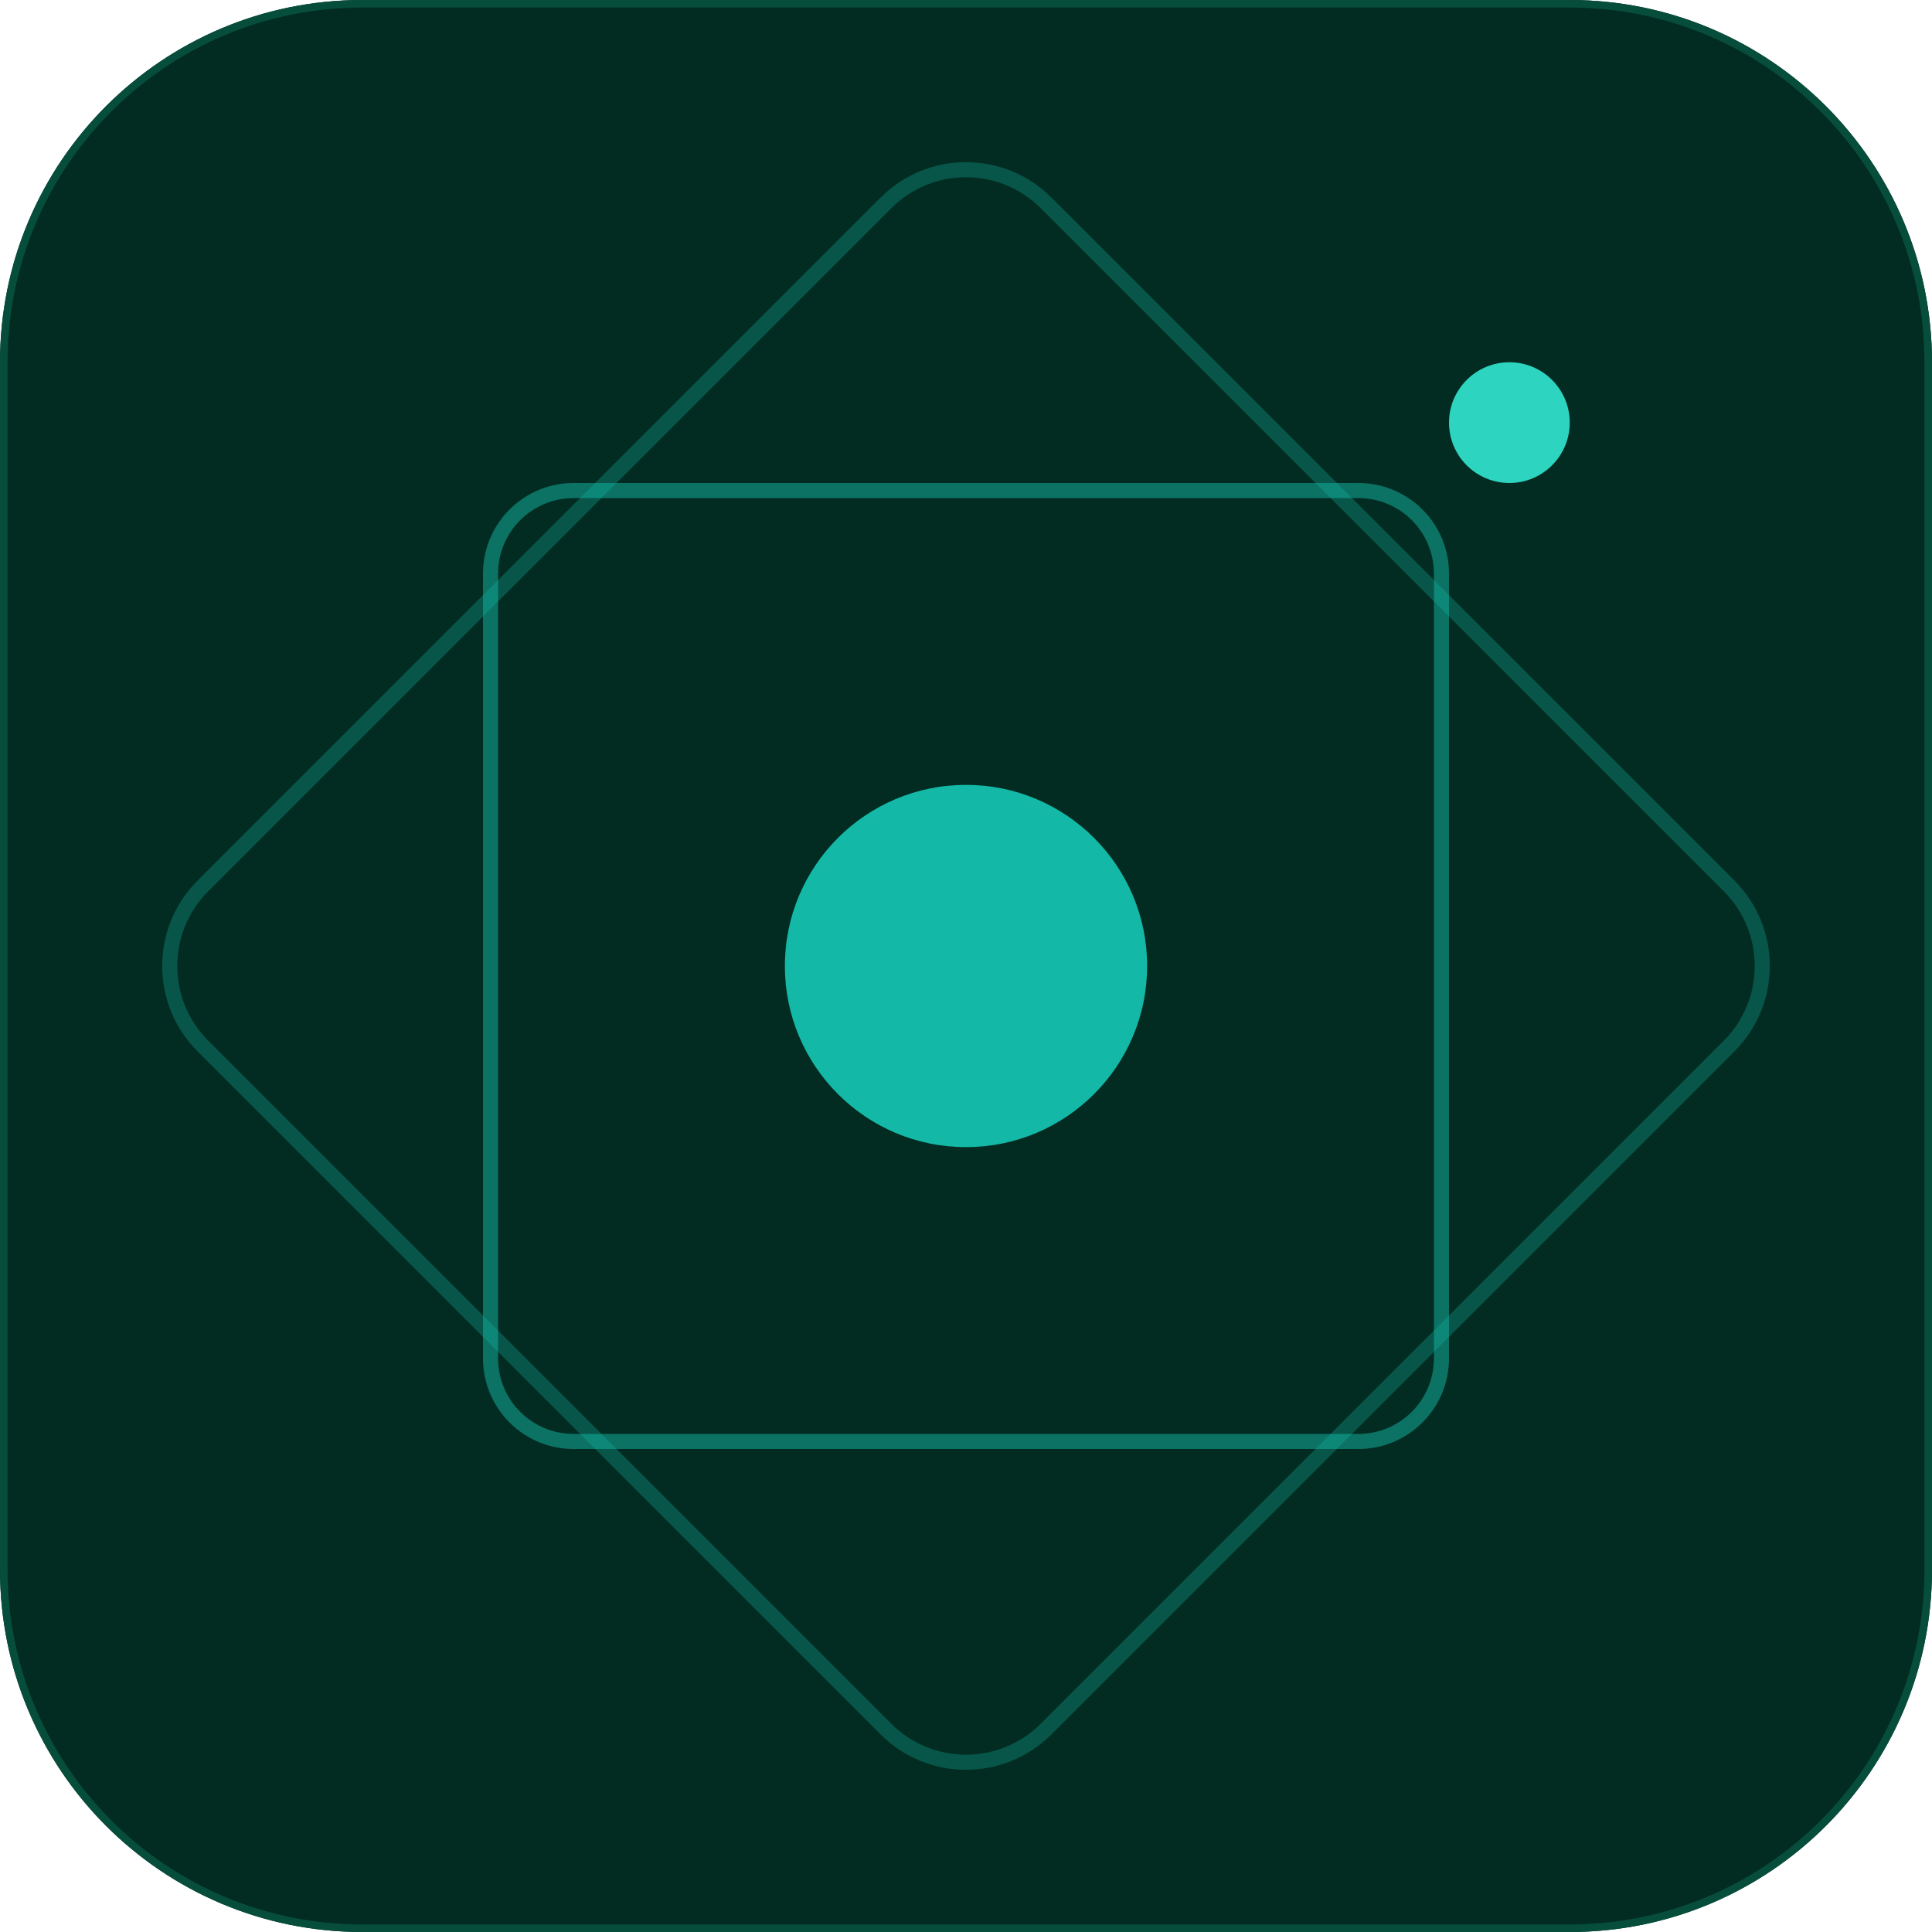
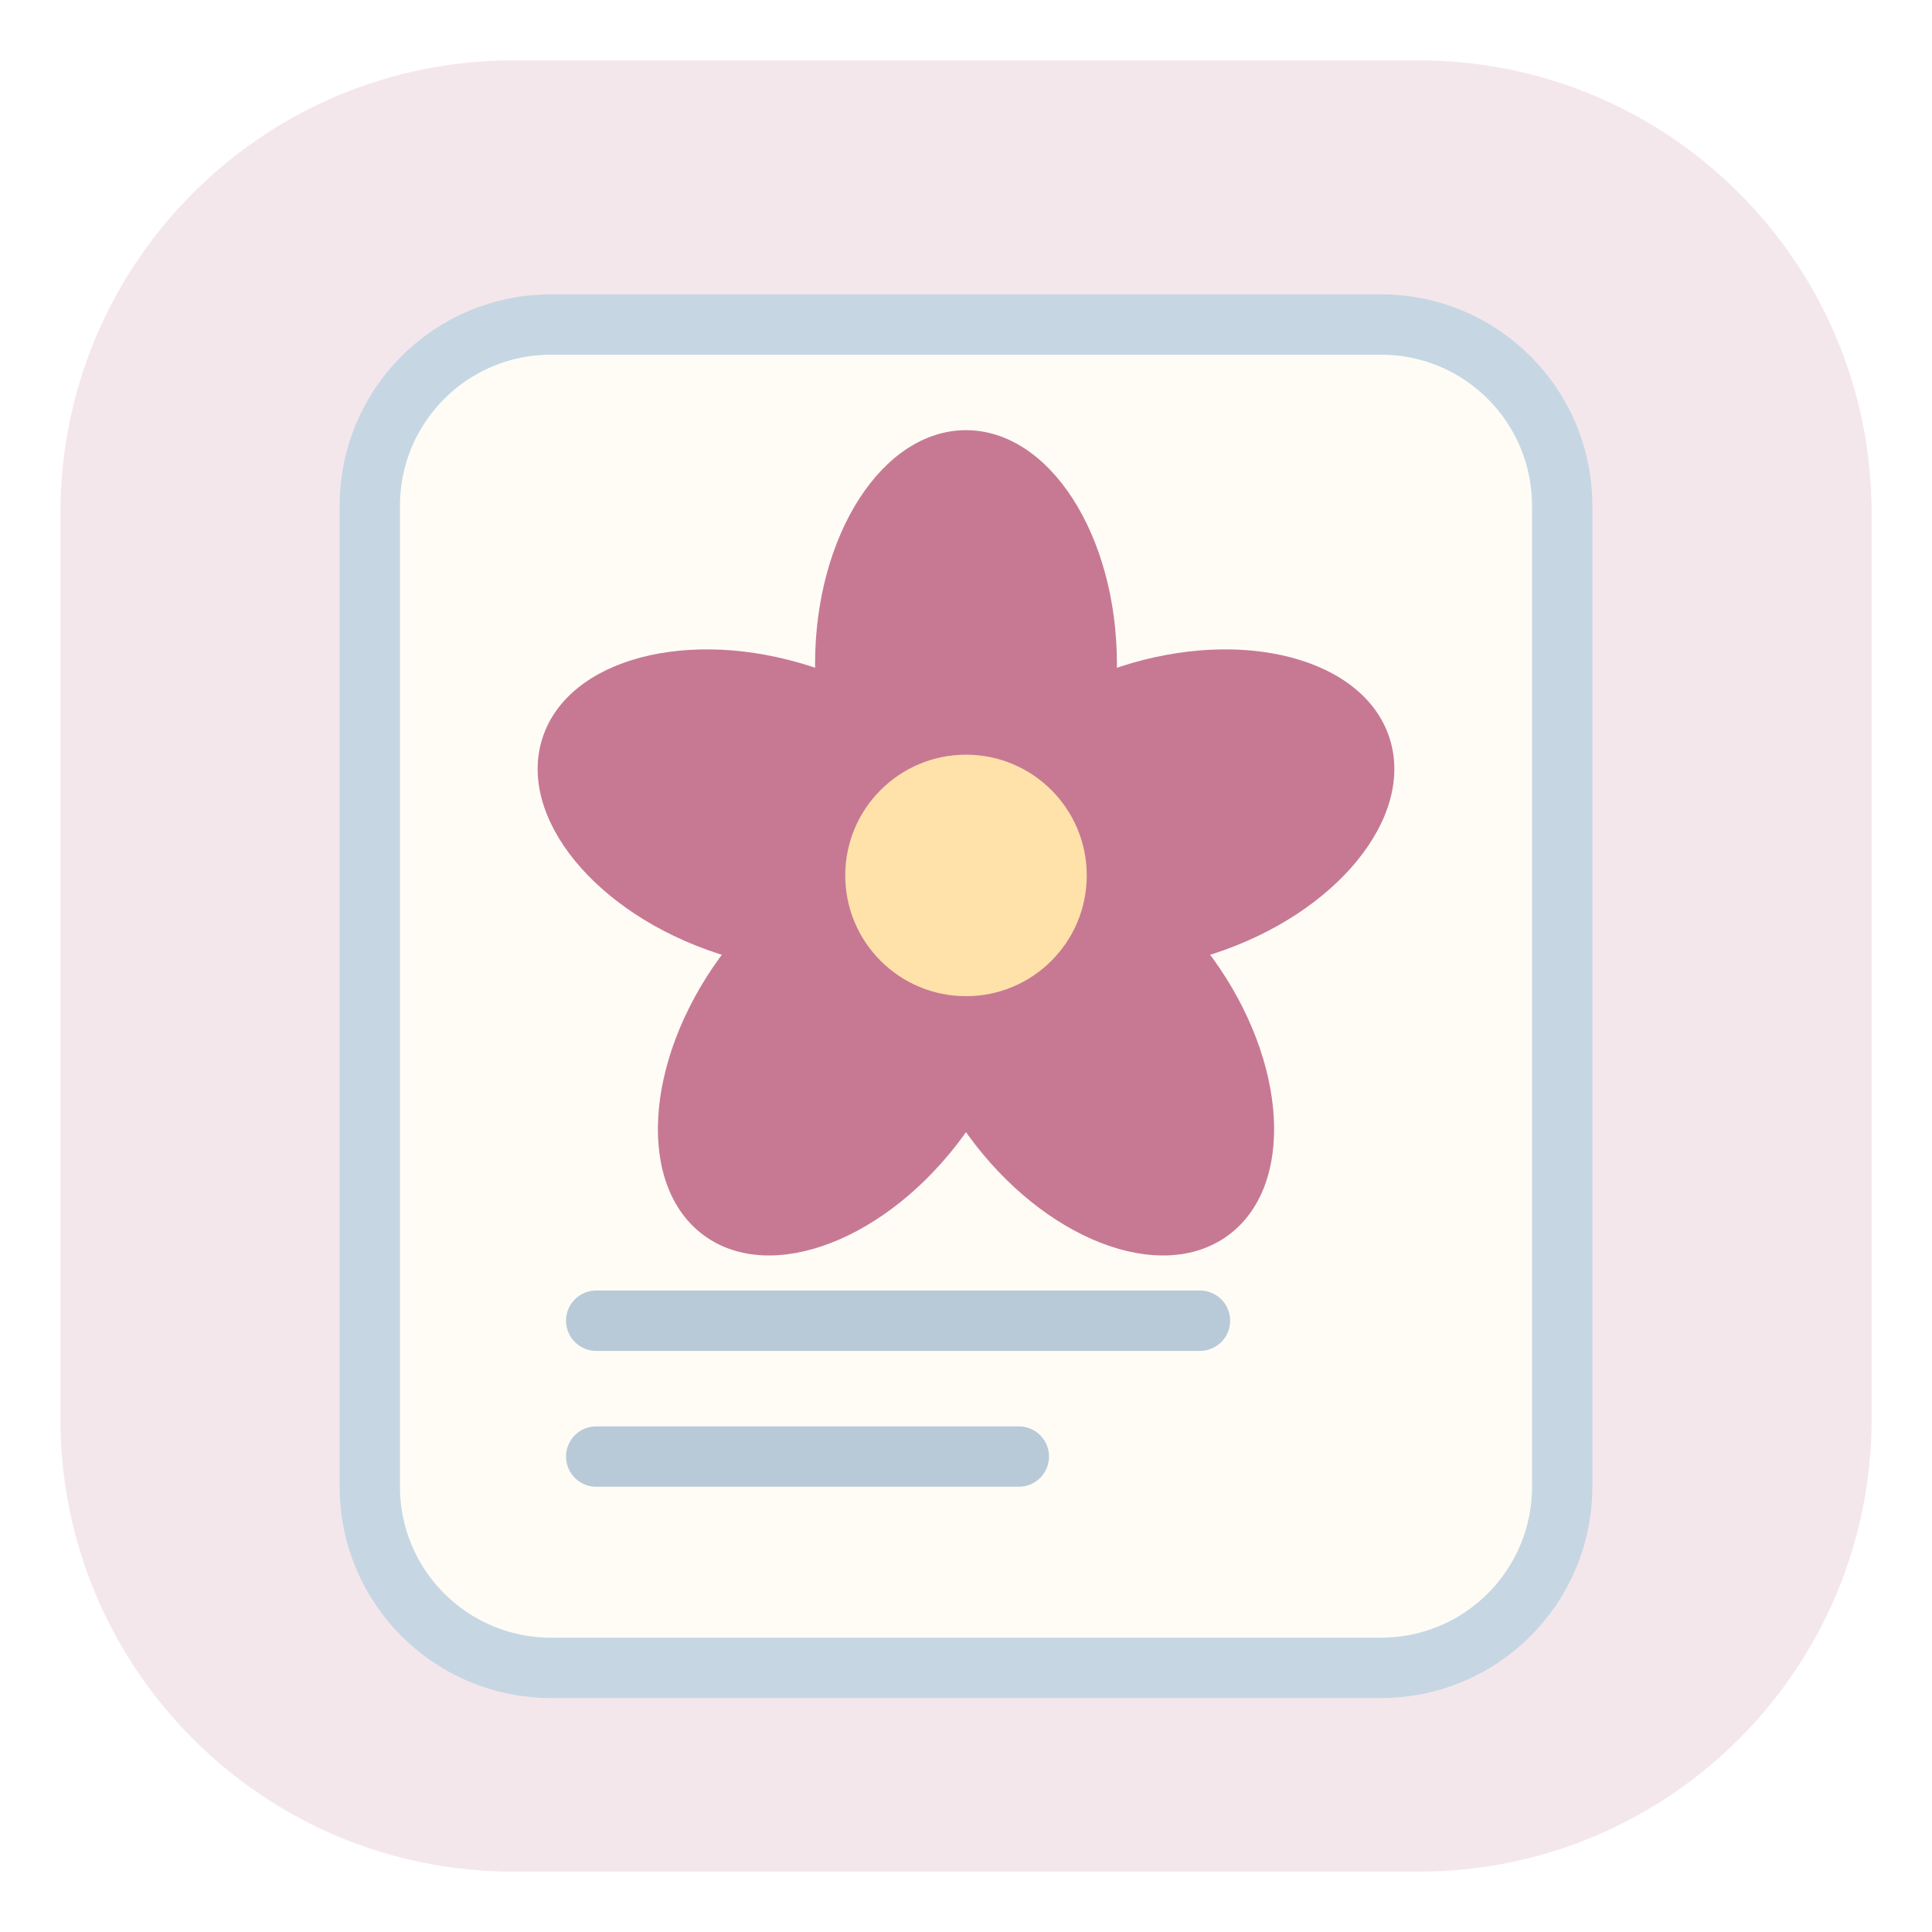
<svg xmlns="http://www.w3.org/2000/svg" width="256" height="256" viewBox="0 0 256 256" fill="none">
-   <rect width="256" height="256" rx="48" fill="#022C22" />
-   <rect x="0.5" y="0.5" width="255" height="255" rx="47.5" stroke="#064E3B" />
-   <rect x="128" y="16.274" width="158" height="158" rx="15" transform="rotate(45 128 16.2742)" stroke="#14B8A6" stroke-opacity="0.3" stroke-width="2" />
-   <rect x="65" y="65" width="126" height="126" rx="11" stroke="#14B8A6" stroke-opacity="0.5" stroke-width="2" />
-   <rect x="104" y="104" width="48" height="48" rx="24" fill="#14B8A6" />
-   <rect x="192" y="48" width="16" height="16" rx="8" fill="#2DD4BF" />
+   <rect x="8" y="8" width="240" height="240" rx="60" fill="#F4E7EC" />
+   <rect x="49" y="43" width="158" height="178" rx="24" fill="#FFFCF6" stroke="#C6D7E3" stroke-width="8" />
+   <path d="M79 175H159M79 193H135" stroke="#B8CAD8" stroke-width="8" stroke-linecap="round" />
+   <g fill="#C77994">
+     <ellipse cx="128" cy="88" rx="20" ry="31" transform="rotate(0 128 116)" />
+     <ellipse cx="128" cy="88" rx="20" ry="31" transform="rotate(72 128 116)" />
+     <ellipse cx="128" cy="88" rx="20" ry="31" transform="rotate(144 128 116)" />
+     <ellipse cx="128" cy="88" rx="20" ry="31" transform="rotate(216 128 116)" />
+     <ellipse cx="128" cy="88" rx="20" ry="31" transform="rotate(288 128 116)" />
+   </g>
+   <circle cx="128" cy="116" r="16" fill="#FFE2AA" />
</svg>
